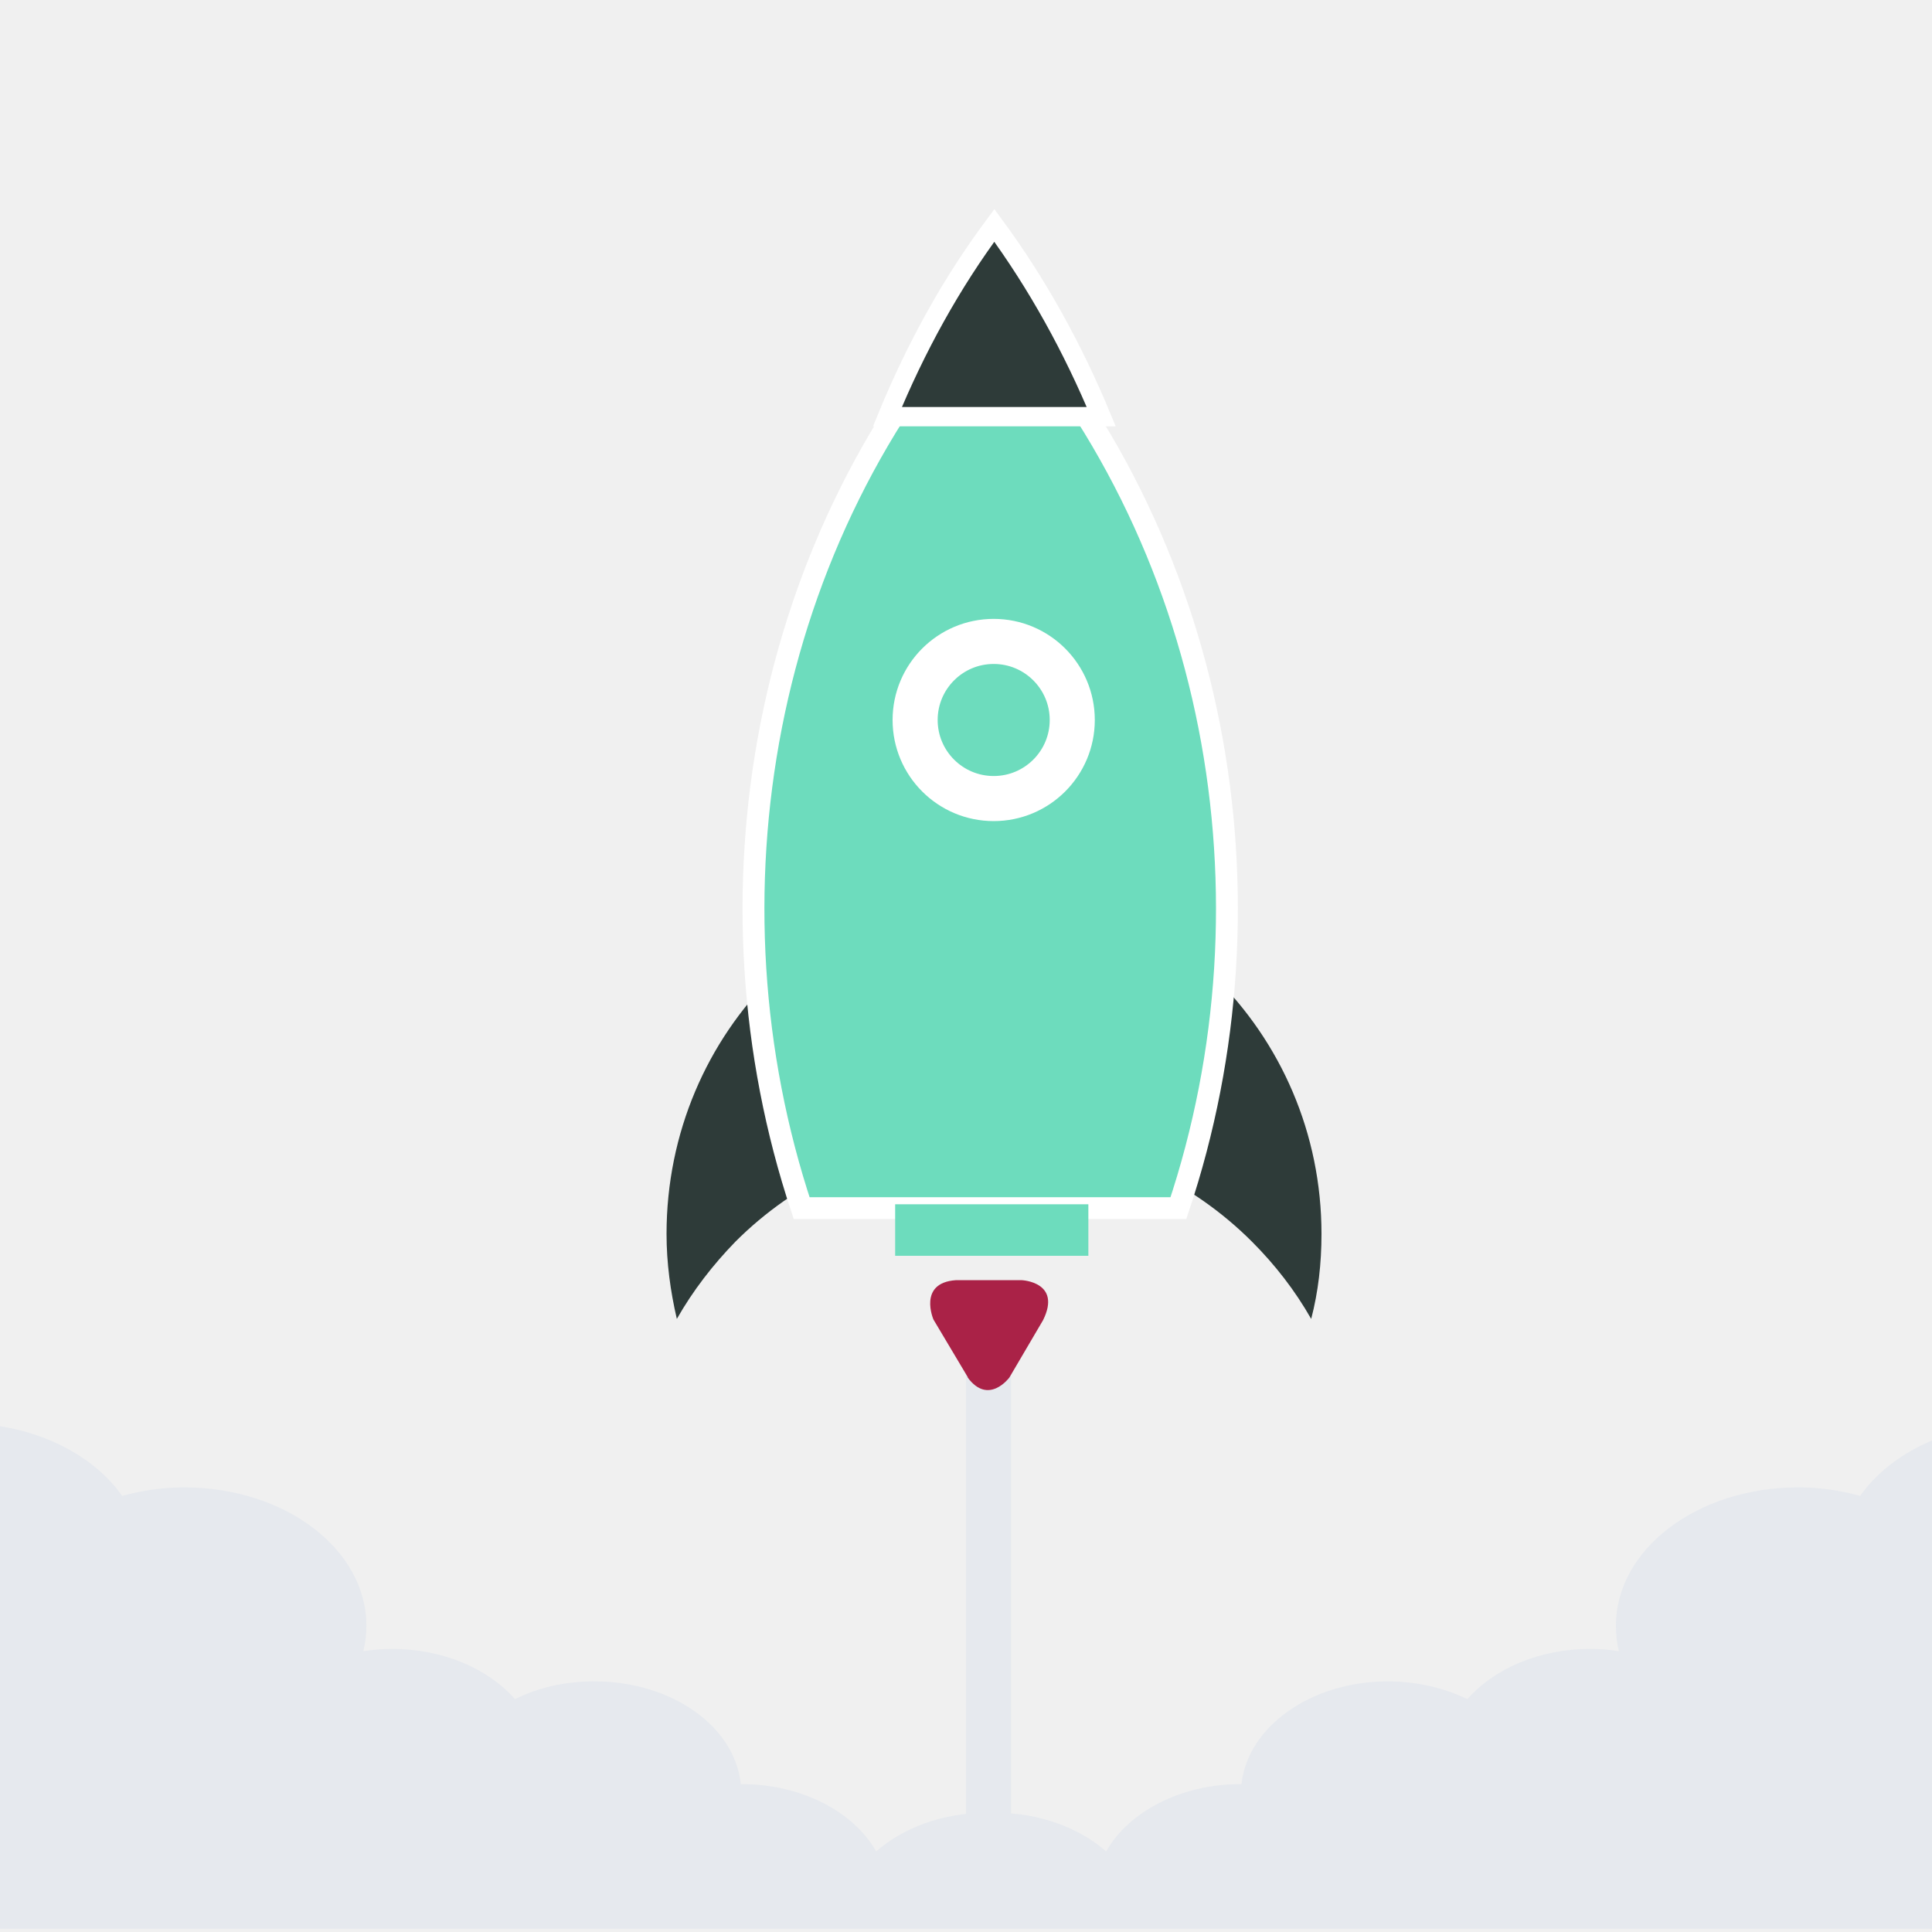
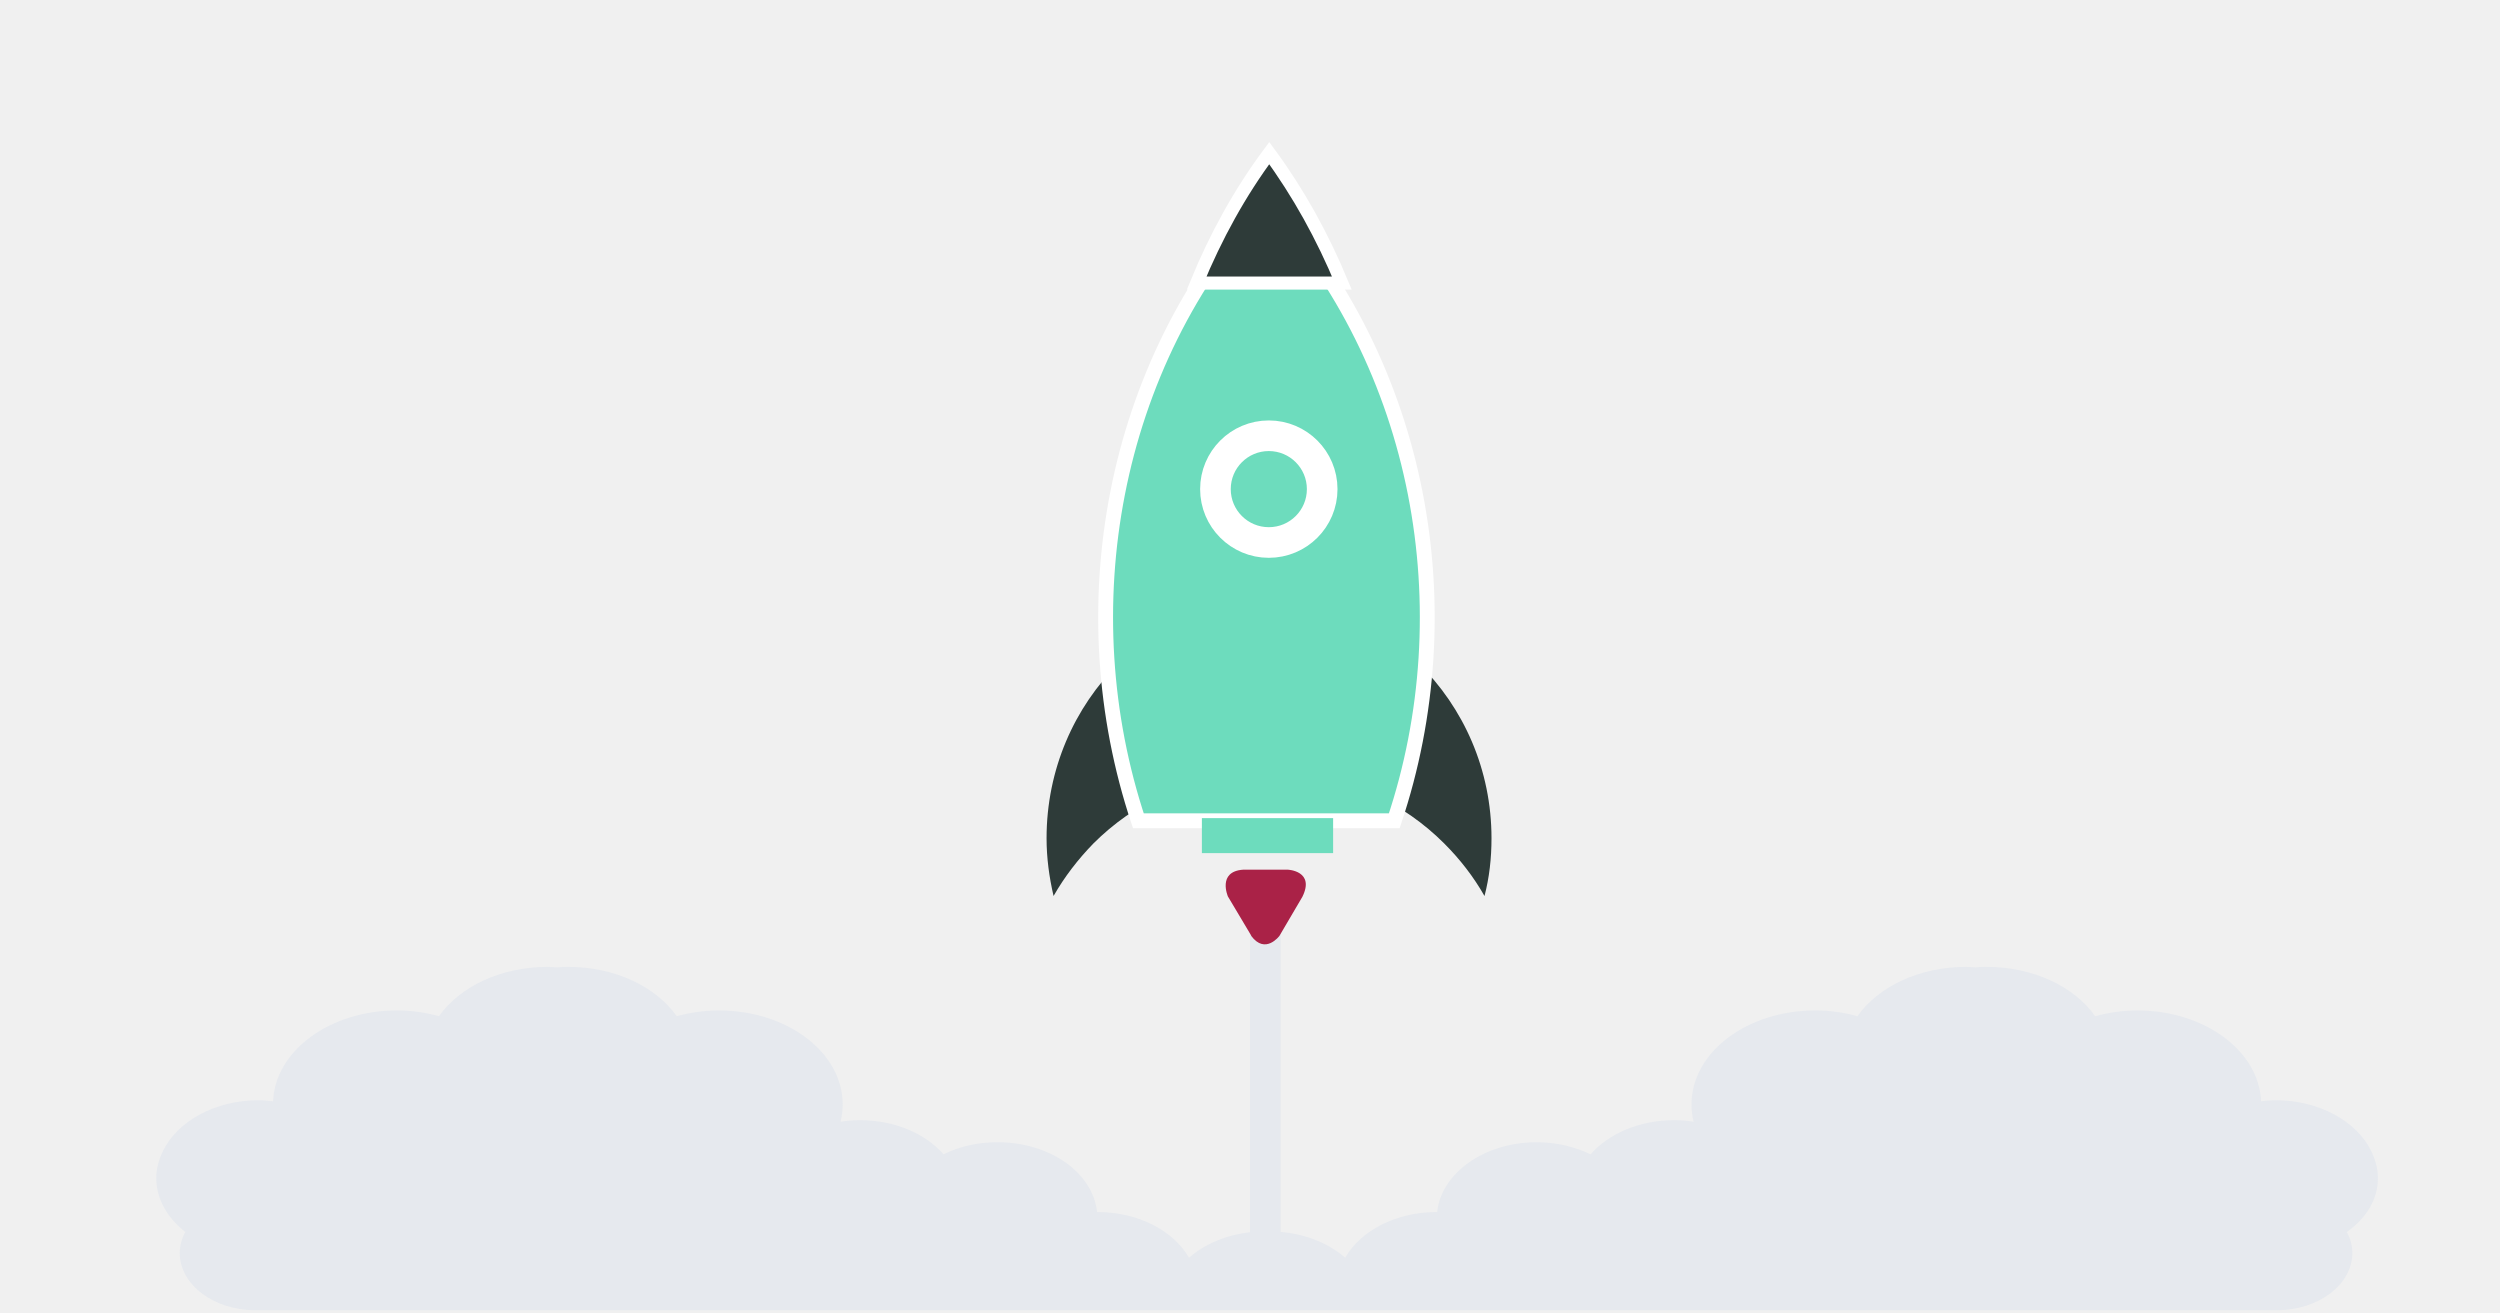
- <svg xmlns="http://www.w3.org/2000/svg" class="figure" viewBox="100 -35 300 300" width="140" height="140" aria-hidden="true">
+ <svg xmlns="http://www.w3.org/2000/svg" class="figure" viewBox="100 -35 300 300" width="1200" height="630" aria-hidden="true">
  <defs>
    <style>
      .exhaust__line {
        animation: thrust 70ms infinite ease-in-out alternate;
      }

      .smoke {
        animation: smoke .1s infinite ease-in-out alternate;
      }

      @keyframes smoke {
        0% {
          transform: translate3d(-5px, 0, 0);
        }
        100% {
          transform: translate3d(5px, 0, 0);
        }
      }

      .flame {
        animation: burnInner2 .1s infinite ease-in-out alternate;
      }

      @keyframes burnInner2 {
        0% {
          transform: translate3d(0, 0, 0);
        }
        100% {
          transform: translate3d(0, 3px, 0);
        }
      }

      @keyframes thrust {
        0% {
          opacity: 1;
        }
        100% {
          opacity: .5;
        }
      }

    </style>
  </defs>
  <path d="M305.2 156.6c0 4.6-.5 9-1.6 13.2-2.5-4.4-5.6-8.4-9.2-12-4.6-4.6-10-8.4-16-11.2 2.8-11.2 4.5-22.9 5-34.6 1.8 1.4 3.5 2.9 5 4.5 10.5 10.3 16.8 24.5 16.8 40.1zm-75-10c-6 2.8-11.4 6.6-16 11.2-3.5 3.6-6.6 7.6-9.1 12-1-4.3-1.6-8.7-1.6-13.2 0-15.7 6.3-29.9 16.6-40.1 1.6-1.6 3.3-3.1 5.1-4.5.6 11.8 2.2 23.4 5 34.6z" fill="#2E3B39" fill-rule="nonzero" />
  <path d="M282.981 152.6c16.125-48.1 6.375-104-29.25-142.6-35.625 38.5-45.25 94.5-29.25 142.6h58.5z" stroke="#FFF" stroke-width="3.396" fill="#6DDCBD" />
  <path d="M271 29.7c-4.4-10.6-9.9-20.6-16.6-29.7-6.7 9-12.2 19-16.6 29.7H271z" stroke="#FFF" stroke-width="3" fill="#2E3B39" />
  <circle fill="#FFF" cx="254.3" cy="76.8" r="15.5" />
  <circle stroke="#FFF" stroke-width="7" fill="#6DDCBD" cx="254.3" cy="76.8" r="12.2" />
  <path class="smoke" d="M507.812 234.24c0-2.16-.632-4.32-1.58-6.24-3.318-6.72-11.85-11.52-21.804-11.52-1.106 0-2.212.12-3.318.24-.474-11.52-12.956-20.76-28.282-20.76-3.318 0-6.636.48-9.638 1.32-4.74-6.72-14.062-11.28-24.806-11.28-.79 0-1.58 0-2.37.12-.79 0-1.58-.12-2.37-.12-10.744 0-20.066 4.56-24.806 11.28a35.326 35.326 0 00-9.638-1.32c-15.642 0-28.282 9.6-28.282 21.48 0 1.32.158 2.76.474 3.96a26.09 26.09 0 00-4.424-.36c-8.058 0-15.01 3.12-19.118 7.8-3.476-1.68-7.742-2.76-12.324-2.76-12.008 0-21.804 7.08-22.752 15.96h-.158c-9.322 0-17.38 4.32-20.856 10.44-4.108-3.6-10.27-6-17.222-6h-1.264c-6.794 0-12.956 2.28-17.222 6-3.476-6.12-11.534-10.44-20.856-10.44h-.158c-.948-9-10.744-15.96-22.752-15.96-4.582 0-8.69.96-12.324 2.76-4.108-4.68-11.06-7.8-19.118-7.8-1.422 0-3.002.12-4.424.36.316-1.32.474-2.64.474-3.96 0-11.88-12.64-21.48-28.282-21.48-3.318 0-6.636.48-9.638 1.32-4.74-6.72-14.062-11.28-24.806-11.28-.79 0-1.58 0-2.37.12-.79 0-1.58-.12-2.37-.12-10.744 0-20.066 4.56-24.806 11.28a35.326 35.326 0 00-9.638-1.32c-15.326 0-27.808 9.24-28.282 20.76-1.106-.12-2.212-.24-3.318-.24-9.954 0-18.486 4.8-21.804 11.52-.948 1.92-1.58 4.08-1.58 6.24 0 4.8 2.528 9.12 6.636 12.36-.79 1.44-1.264 3.12-1.264 4.8 0 7.2 7.742 13.08 17.222 13.08h462.15c9.48 0 17.222-5.88 17.222-13.08 0-1.68-.474-3.36-1.264-4.8 4.582-3.24 7.11-7.56 7.11-12.36z" fill="#E6E9EE" />
  <path fill="#6DDCBD" d="M239 152h30v8h-30z" />
  <path class="exhaust__line" fill="#E6E9EE" d="M250 172h7v90h-7z" />
  <path class="flame" d="M250.27 178.834l-5.32-8.93s-2.47-5.7 3.458-6.118h10.26s6.232.266 3.306 6.194l-5.244 8.93s-3.23 4.37-6.46 0v-.076z" fill="#AA2247" />
</svg>
